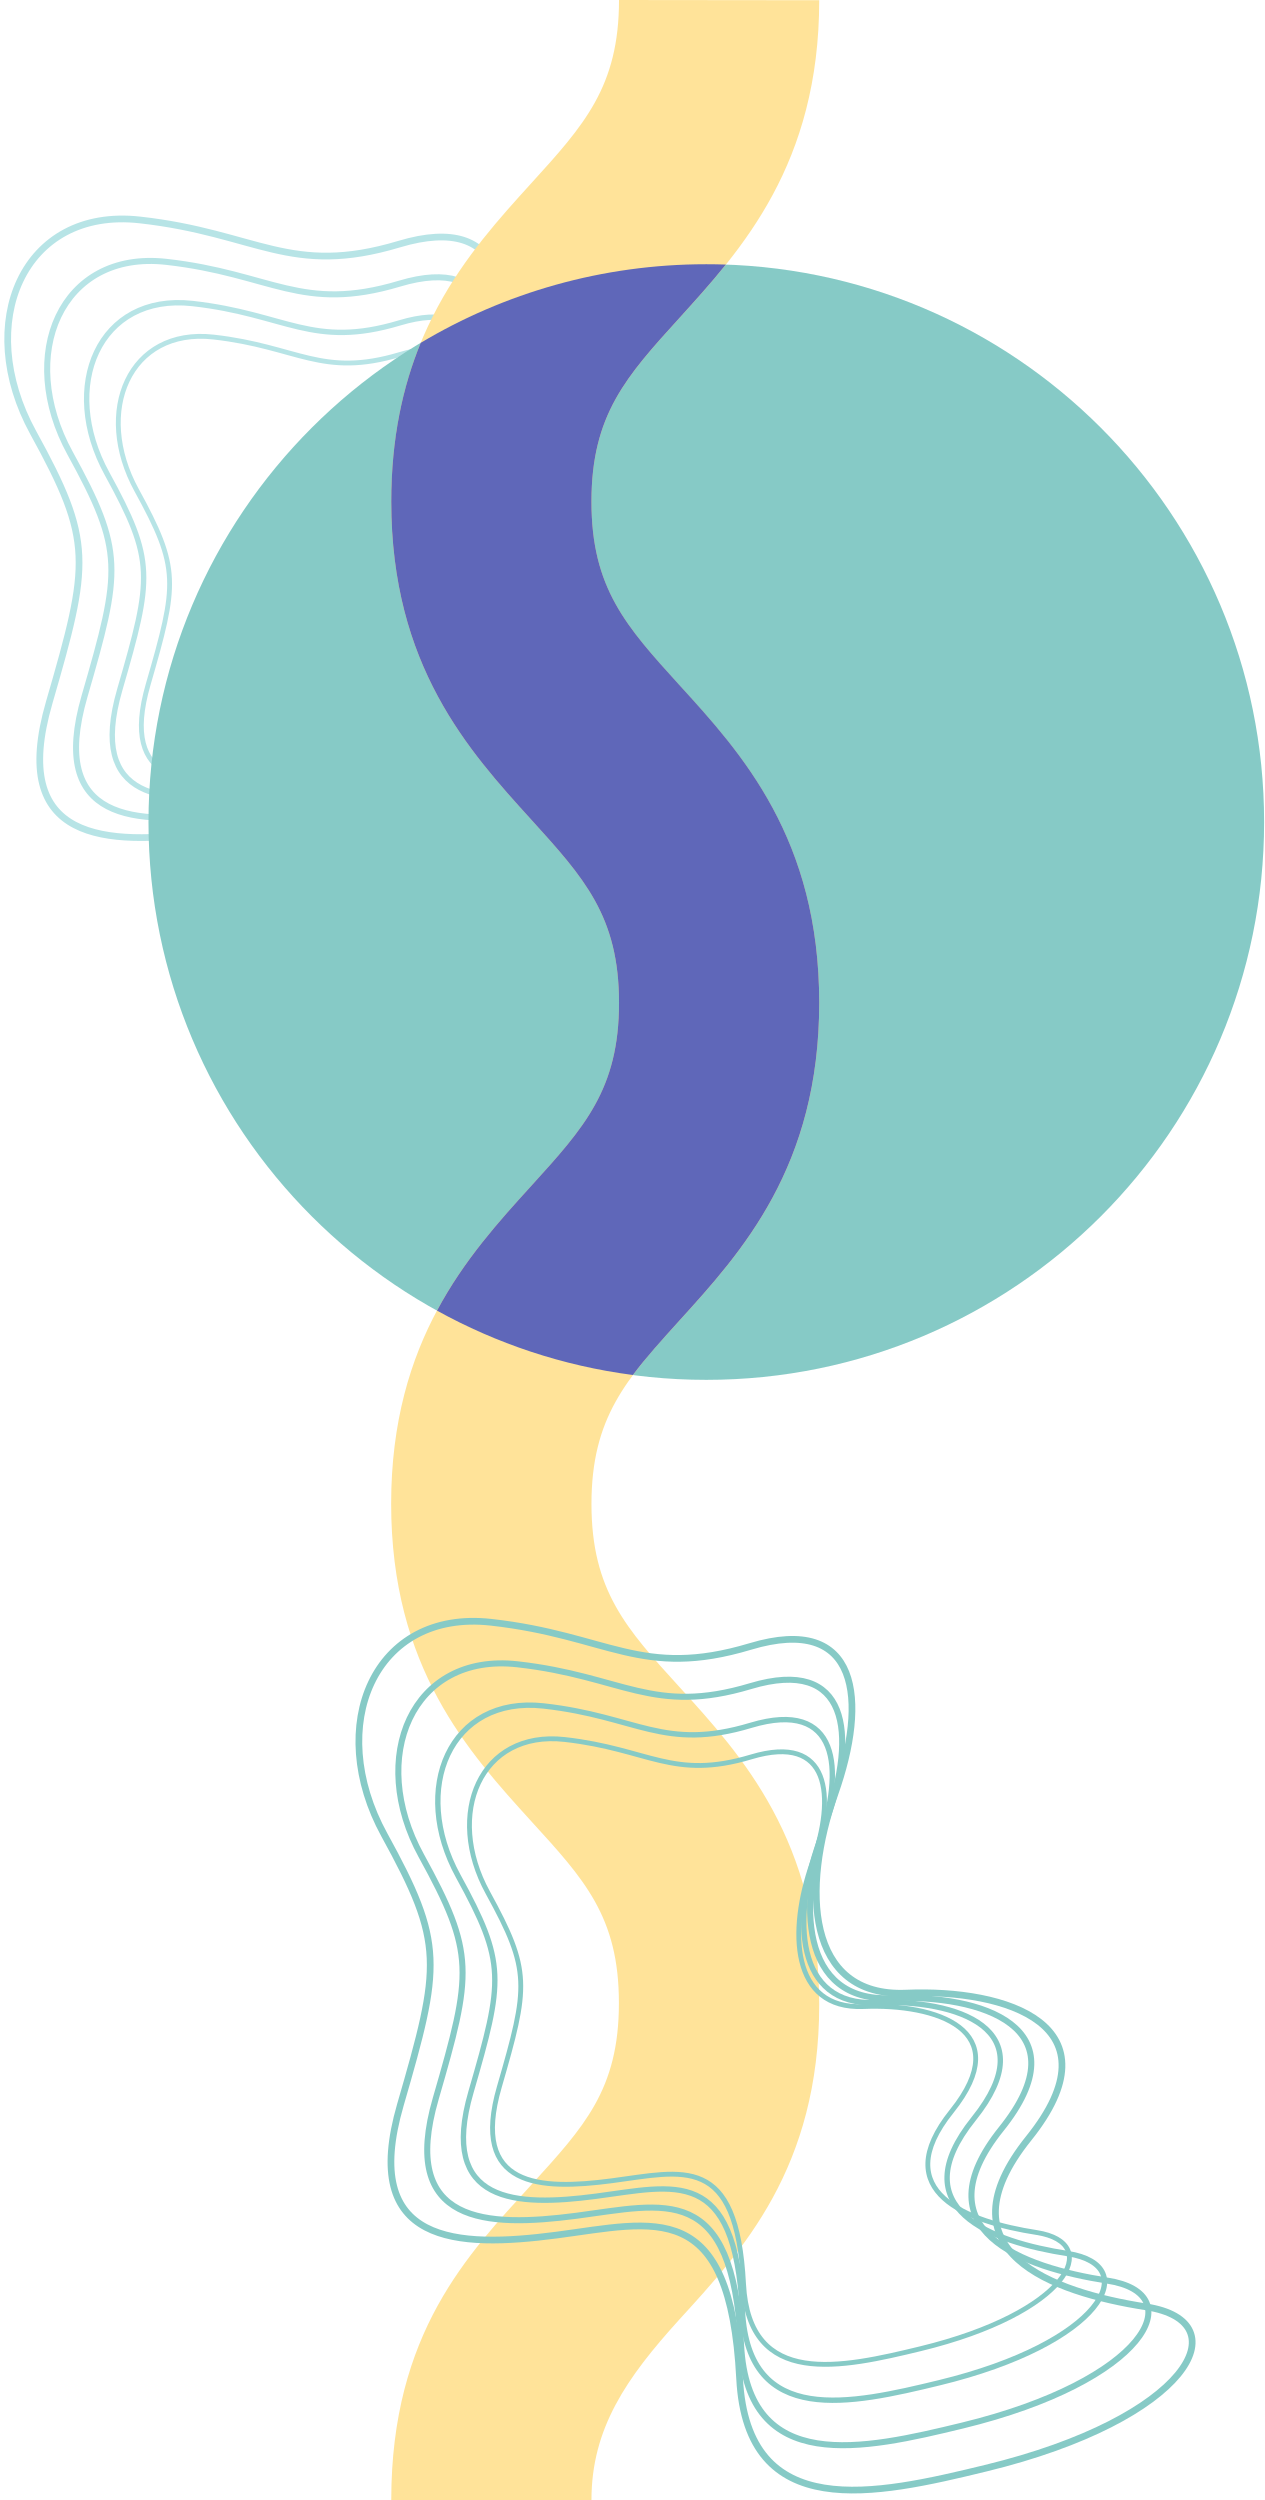
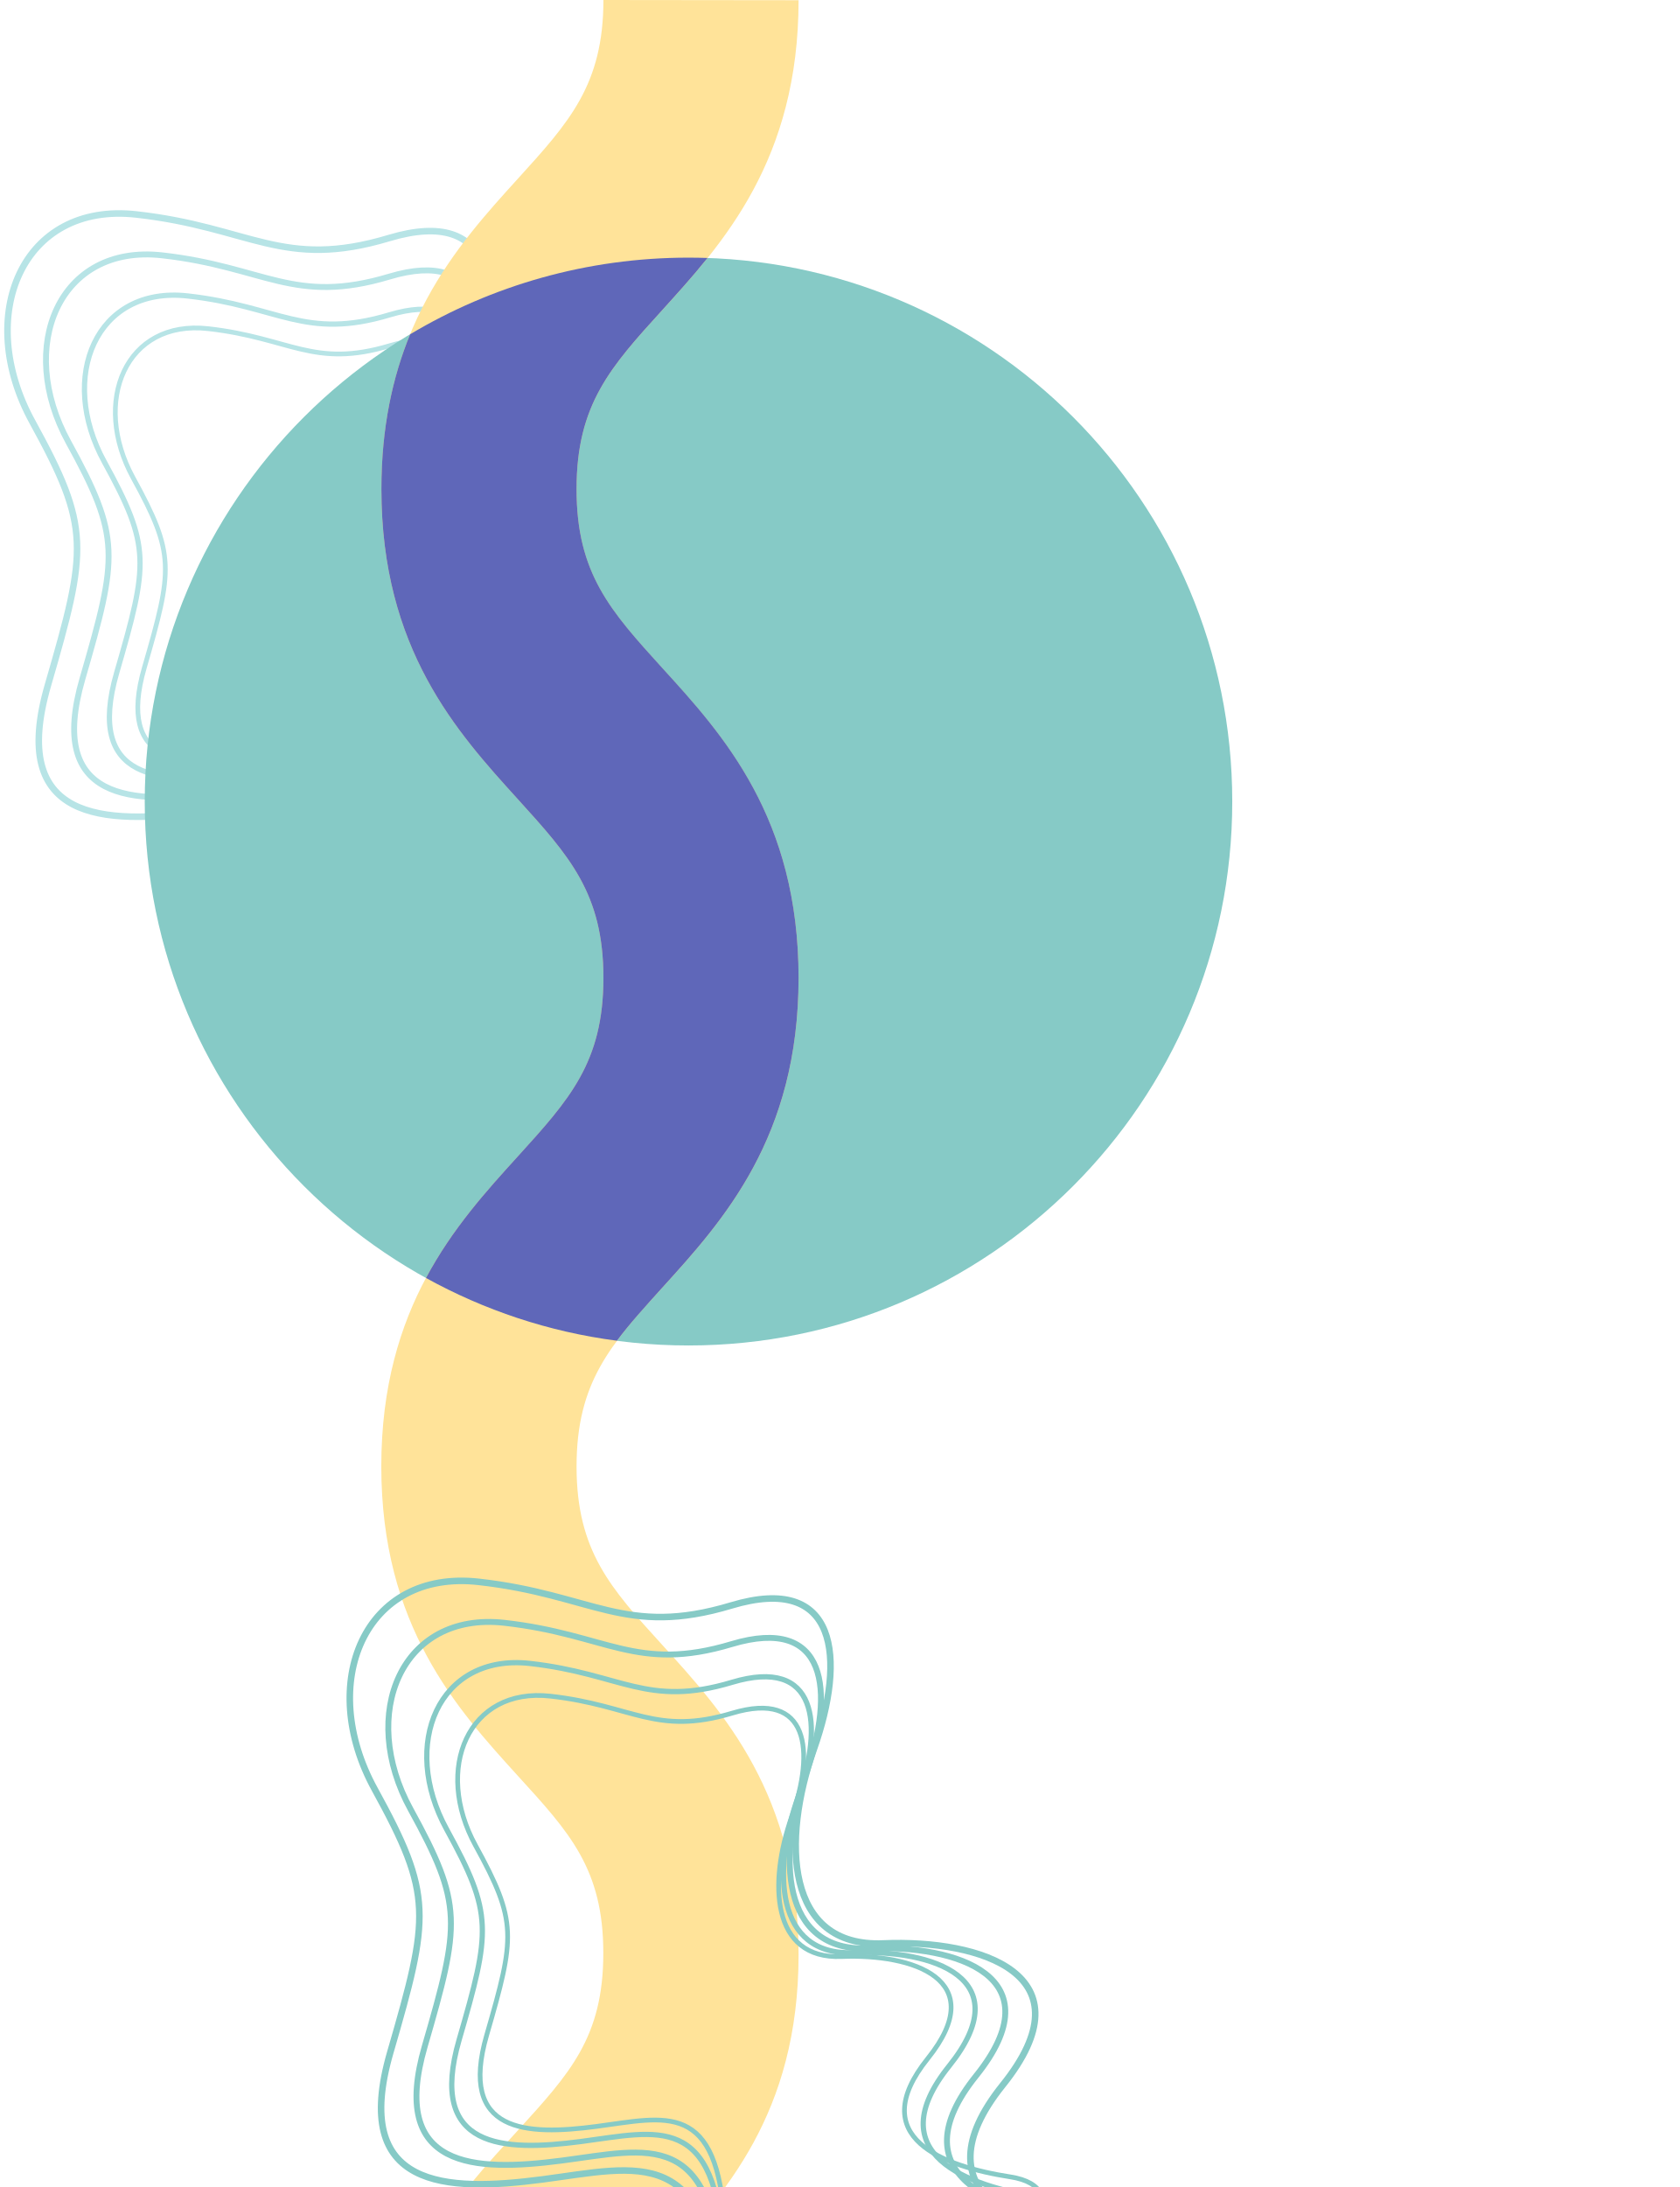
- <svg xmlns="http://www.w3.org/2000/svg" enable-background="new 0 0 1119.5 2214" viewBox="0 0 1119.5 2214">
+ <svg xmlns="http://www.w3.org/2000/svg" enable-background="new 0 0 1526.1 1986.3" viewBox="0 0 1526.1 1986.3">
  <g fill="none">
    <path d="m561.7 943.9c-97.4 23.7-211 49.2-217.7-79.4-8.4-161.2-74.4-138.6-162.2-127.1s-174.2 8.8-138.2-115.3 38.8-142.6-14.2-239c-53-96.5-9.3-200 94.6-188.3 103.9 11.6 132.7 50.5 229.5 21.4s104.2 47.5 74.9 130.5-26.1 180.3 63.1 176.5 188.8 28.6 108.5 128.6c-80.2 100 20 136.2 104.2 149.3 84.3 13 37.6 99.1-142.5 142.8z" stroke="#b7e4e6" stroke-width="5.947" />
    <path d="m541.2 906.1c-87.7 21.3-189.9 44.3-195.9-71.4-7.6-145.1-66.9-124.7-146-114.4s-156.8 7.9-124.4-103.8 34.9-128.3-12.8-215.1-8.4-180 85.2-169.5c93.5 10.5 119.5 45.4 206.5 19.3 87.1-26.1 93.8 42.7 67.5 117.5-26.4 74.7-23.5 162.2 56.8 158.9 80.3-3.4 169.9 25.7 97.7 115.7s18 122.6 93.8 134.4c75.7 11.6 33.6 89-128.4 128.4z" stroke="#b7e4e6" stroke-width="5.353" />
    <path d="m520.7 868.2c-77.9 18.9-168.8 39.4-174.2-63.5-6.7-128.9-59.5-110.9-129.8-101.7s-139.4 7-110.6-92.3 31-114.1-11.3-191.2c-42.4-77.2-7.4-160 75.7-150.7s106.2 40.4 183.6 17.1c77.4-23.2 83.4 38 59.9 104.4-23.4 66.4-20.9 144.2 50.5 141.2s151 22.9 86.8 102.9 16 109 83.4 119.4c67.4 10.6 30 79.5-114 114.4z" stroke="#b7e4e6" stroke-width="4.759" />
    <path d="m504.3 838c-70.1 17-151.9 35.4-156.8-57.2-6-116.1-53.5-99.8-116.8-91.5s-125.4 6.3-99.5-83.1 27.9-102.7-10.2-172.1c-38.1-69.5-6.7-144 68.1-135.6s95.6 36.3 165.2 15.4c69.7-20.9 75.1 34.2 54 94s-18.8 129.8 45.4 127.1 135.9 20.6 78.2 92.6c-57.8 72 14.4 98.1 75 107.5s27 71.4-102.6 102.9z" stroke="#b7e4e6" stroke-width="4.283" />
  </g>
  <path clip-rule="evenodd" d="m625.5 234c-272.8 0-494 221.2-494 494s221.2 494 494 494 494-221.2 494-494-221.2-494-494-494z" fill="#86cac6" fill-rule="evenodd" />
  <path clip-rule="evenodd" d="m523.8 1331.9c0-76.6 31-110.7 77.8-162.2 55.2-60.8 123.9-136.4 123.9-281.5 0-145.3-68.6-220.9-123.9-281.5-46.8-51.7-77.9-85.7-77.8-162.5 0-76.7 30.9-110.8 77.8-162.4 55.2-60.8 123.9-136.4 123.9-281.6l-177.3-.2c0 76.8-31 110.9-77.9 162.5-55.2 60.8-123.8 136.4-123.8 281.7 0 145.2 68.7 220.8 123.9 281.6 46.8 51.6 77.8 85.7 77.8 162.3 0 76.7-31 110.6-77.8 162.2-55.2 60.7-123.9 136.1-124 281.3 0 145.1 68.7 220.3 123.9 281.1 46.9 51.4 77.9 84.7 77.8 161.3 0 76.6-30.9 109.5-77.7 161-55.3 60.7-123.9 130.7-123.9 279h177.3c0-63.5 31-108.2 77.8-159.8 55.3-60.7 123.9-133.7 123.9-278.9.1-145.1-68.7-220.7-123.9-281.4-46.8-51.4-77.8-85.3-77.8-162z" fill="#ffe399" fill-rule="evenodd" />
  <path clip-rule="evenodd" d="m523.8 444.1c0-76.7 30.9-110.8 77.8-162.4 13.3-14.7 27.4-30.2 41.2-47.4-5.8-.2-11.5-.3-17.3-.3-92.4 0-178.9 25.4-252.9 69.6-15.8 38.5-26.1 84.4-26.1 140.6 0 145.2 68.7 220.8 123.9 281.6 46.8 51.6 77.8 85.7 77.8 162.3 0 76.7-31 110.6-77.8 162.2-27.9 30.7-59.2 65.1-83.4 110.4 52.7 29.1 111.3 48.9 173.5 57 11.6-15.6 25.5-30.8 41.1-48.1 55.2-60.8 123.9-136.4 123.9-281.5 0-145.3-68.6-220.9-123.9-281.5-46.8-51.6-77.9-85.7-77.8-162.5z" fill="#5f67b9" fill-rule="evenodd" />
  <path d="m872.7 2185.9c-97.4 23.7-211 49.2-217.7-79.4-8.4-161.2-74.4-138.6-162.2-127.1s-174.2 8.8-138.2-115.4c36-124.1 38.8-142.6-14.2-239-53-96.5-9.3-200 94.6-188.3 103.9 11.6 132.7 50.5 229.5 21.4s104.2 47.5 74.9 130.5-26.1 180.3 63.1 176.5 188.8 28.6 108.5 128.6c-80.2 100 20 136.2 104.2 149.3 84.3 13.1 37.6 99.2-142.5 142.9z" fill="none" stroke="#86cac6" stroke-width="5.947" />
  <path d="m852.2 2148.1c-87.7 21.3-189.9 44.3-195.9-71.4-7.6-145.1-66.9-124.7-146-114.4s-156.8 7.9-124.4-103.8 34.9-128.3-12.8-215.1-8.4-180 85.2-169.5c93.5 10.5 119.5 45.4 206.5 19.3 87.1-26.1 93.8 42.7 67.5 117.5-26.4 74.7-23.5 162.2 56.8 158.9 80.3-3.4 169.9 25.7 97.7 115.7s18 122.6 93.8 134.4c75.7 11.6 33.6 89-128.4 128.4z" fill="none" stroke="#86cac6" stroke-width="5.353" />
  <path d="m831.7 2110.2c-77.9 18.9-168.8 39.4-174.2-63.5-6.7-128.9-59.5-110.9-129.8-101.7s-139.4 7-110.6-92.3 31-114.1-11.3-191.2c-42.4-77.2-7.4-160 75.7-150.7s106.2 40.4 183.6 17.1c77.4-23.2 83.4 38 59.9 104.4-23.4 66.4-20.9 144.2 50.5 141.2s151 22.9 86.8 102.9 16 109 83.4 119.4c67.4 10.6 30 79.5-114 114.4z" fill="none" stroke="#86cac6" stroke-width="4.759" />
  <path d="m815.3 2080c-70.1 17-151.9 35.4-156.8-57.2-6-116.1-53.5-99.8-116.8-91.5s-125.4 6.3-99.5-83.1 27.9-102.7-10.2-172.1c-38.1-69.5-6.7-144 68.1-135.6s95.6 36.3 165.2 15.4c69.7-20.9 75.1 34.2 54 94s-18.8 129.8 45.4 127.1 135.9 20.6 78.2 92.6c-57.8 72 14.4 98.1 75 107.5s27 71.4-102.6 102.9z" fill="none" stroke="#86cac6" stroke-width="4.283" />
</svg>
